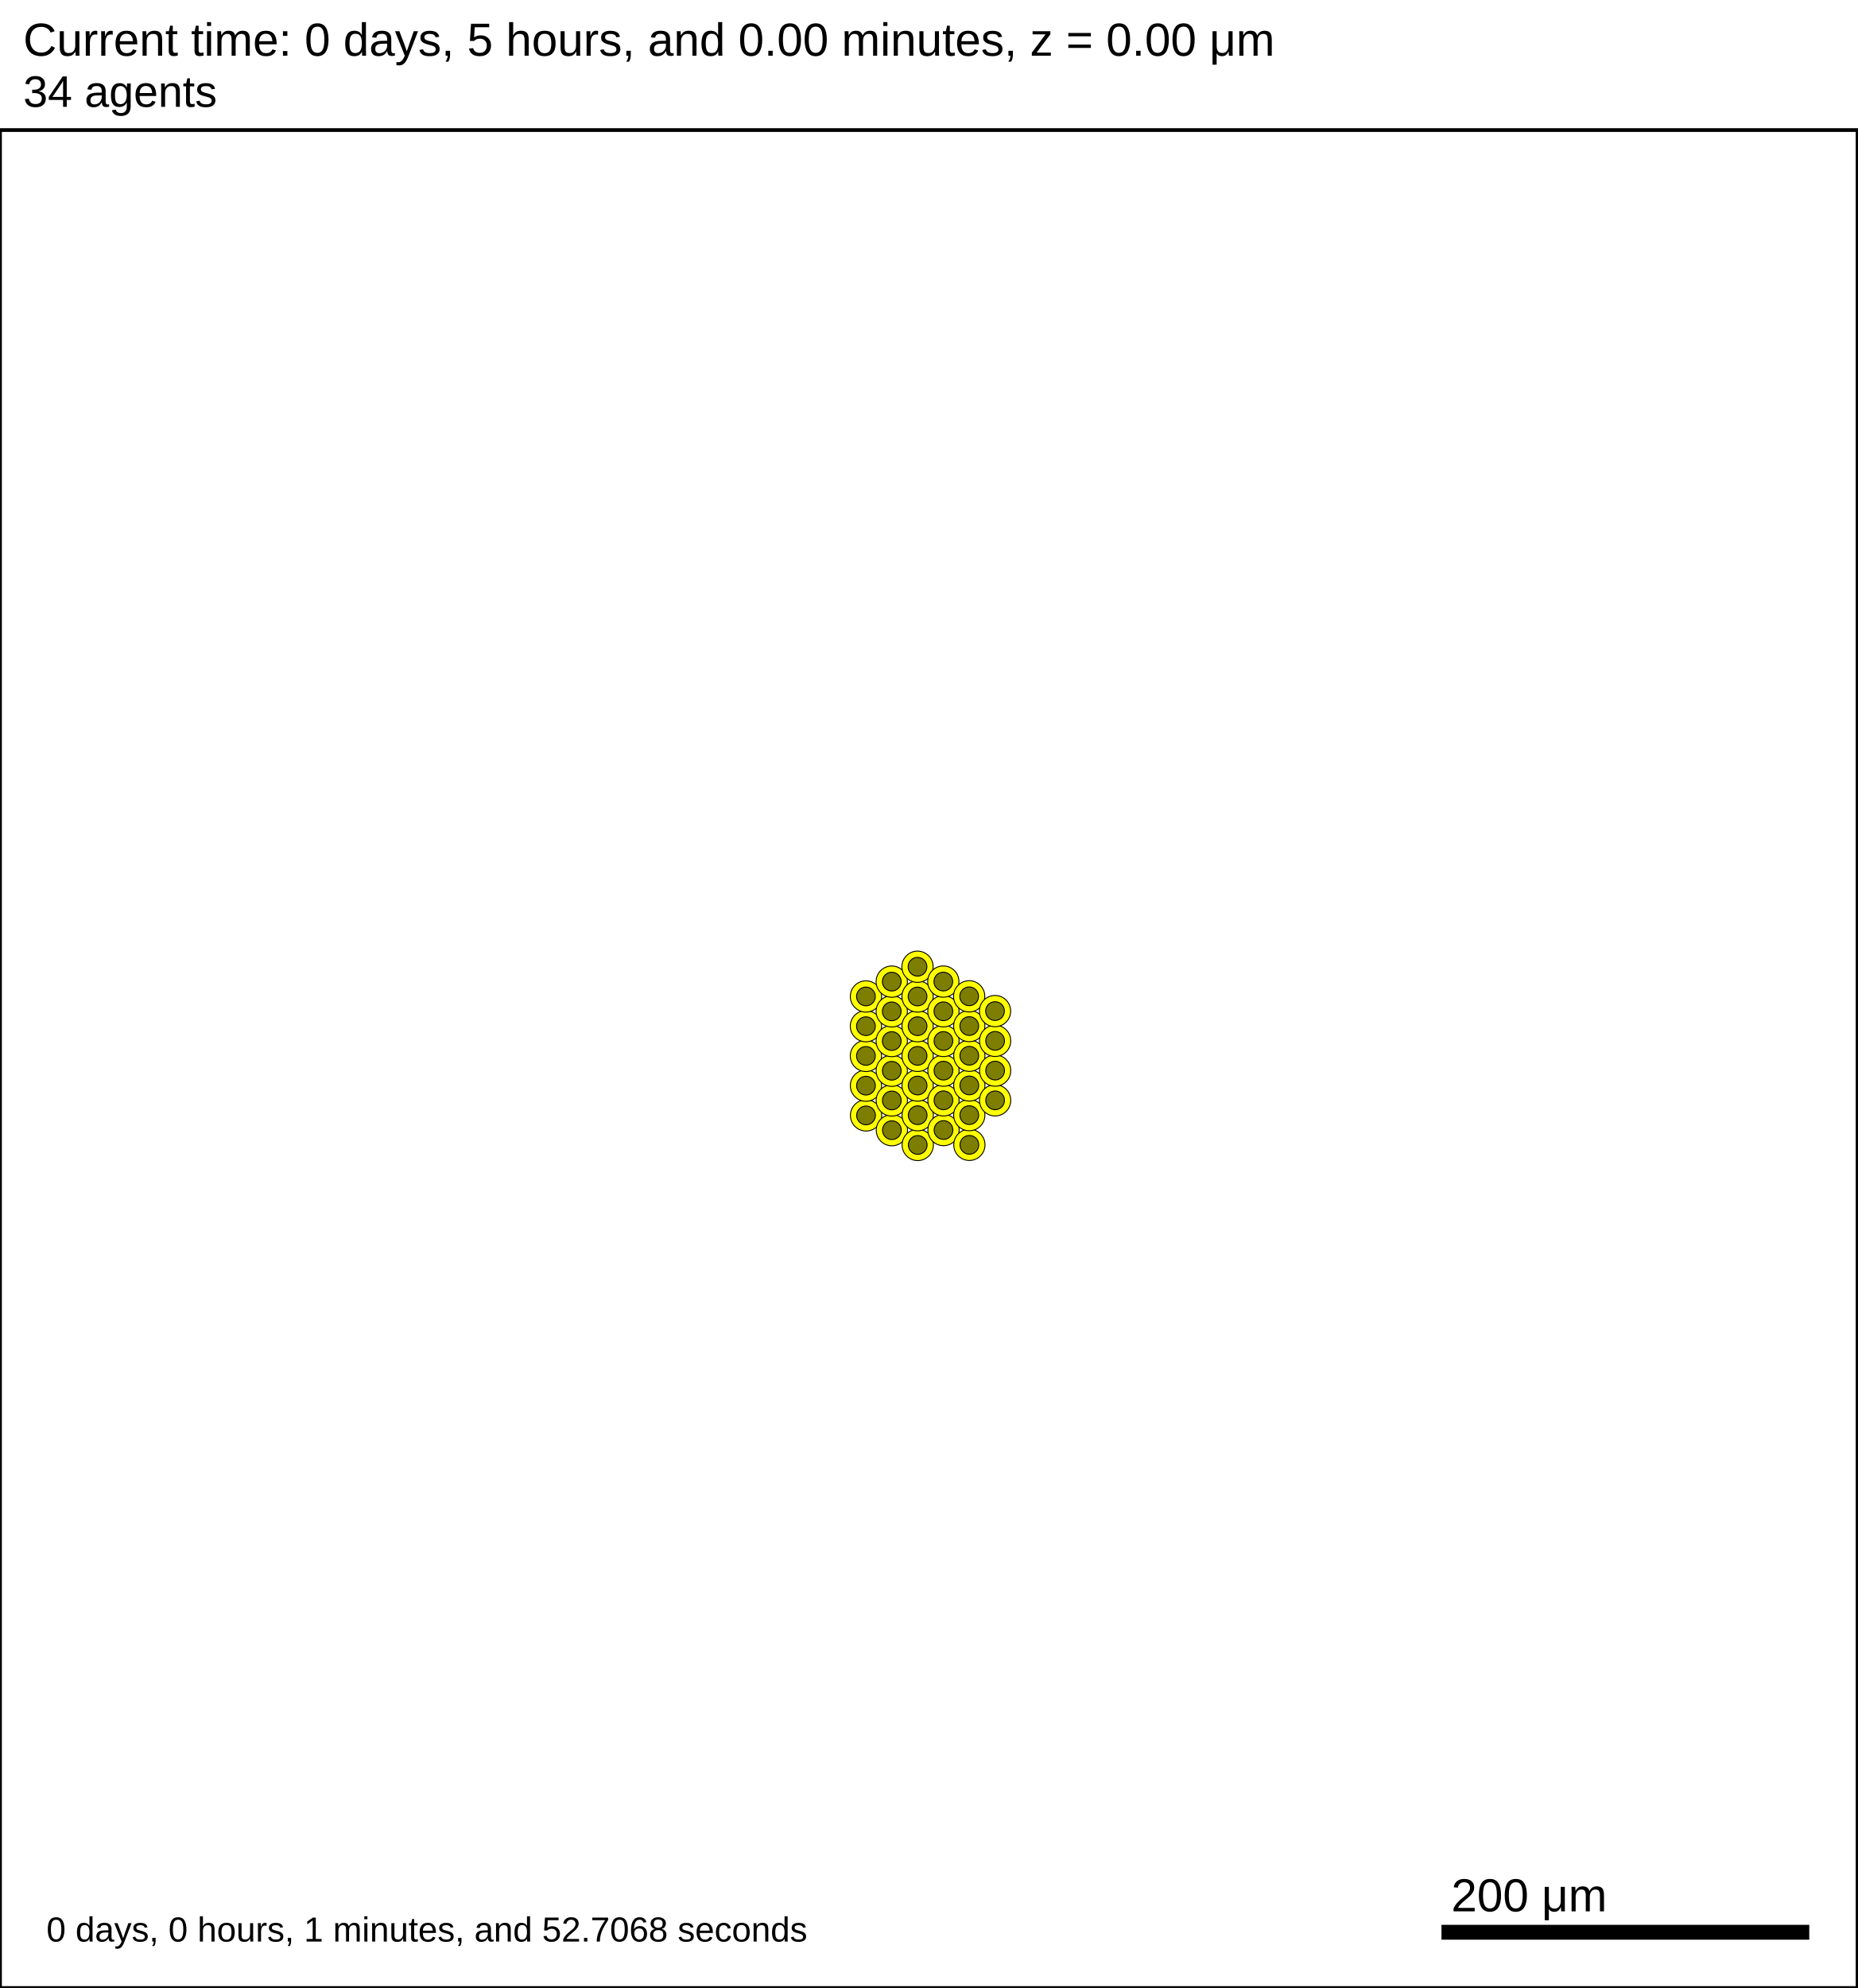
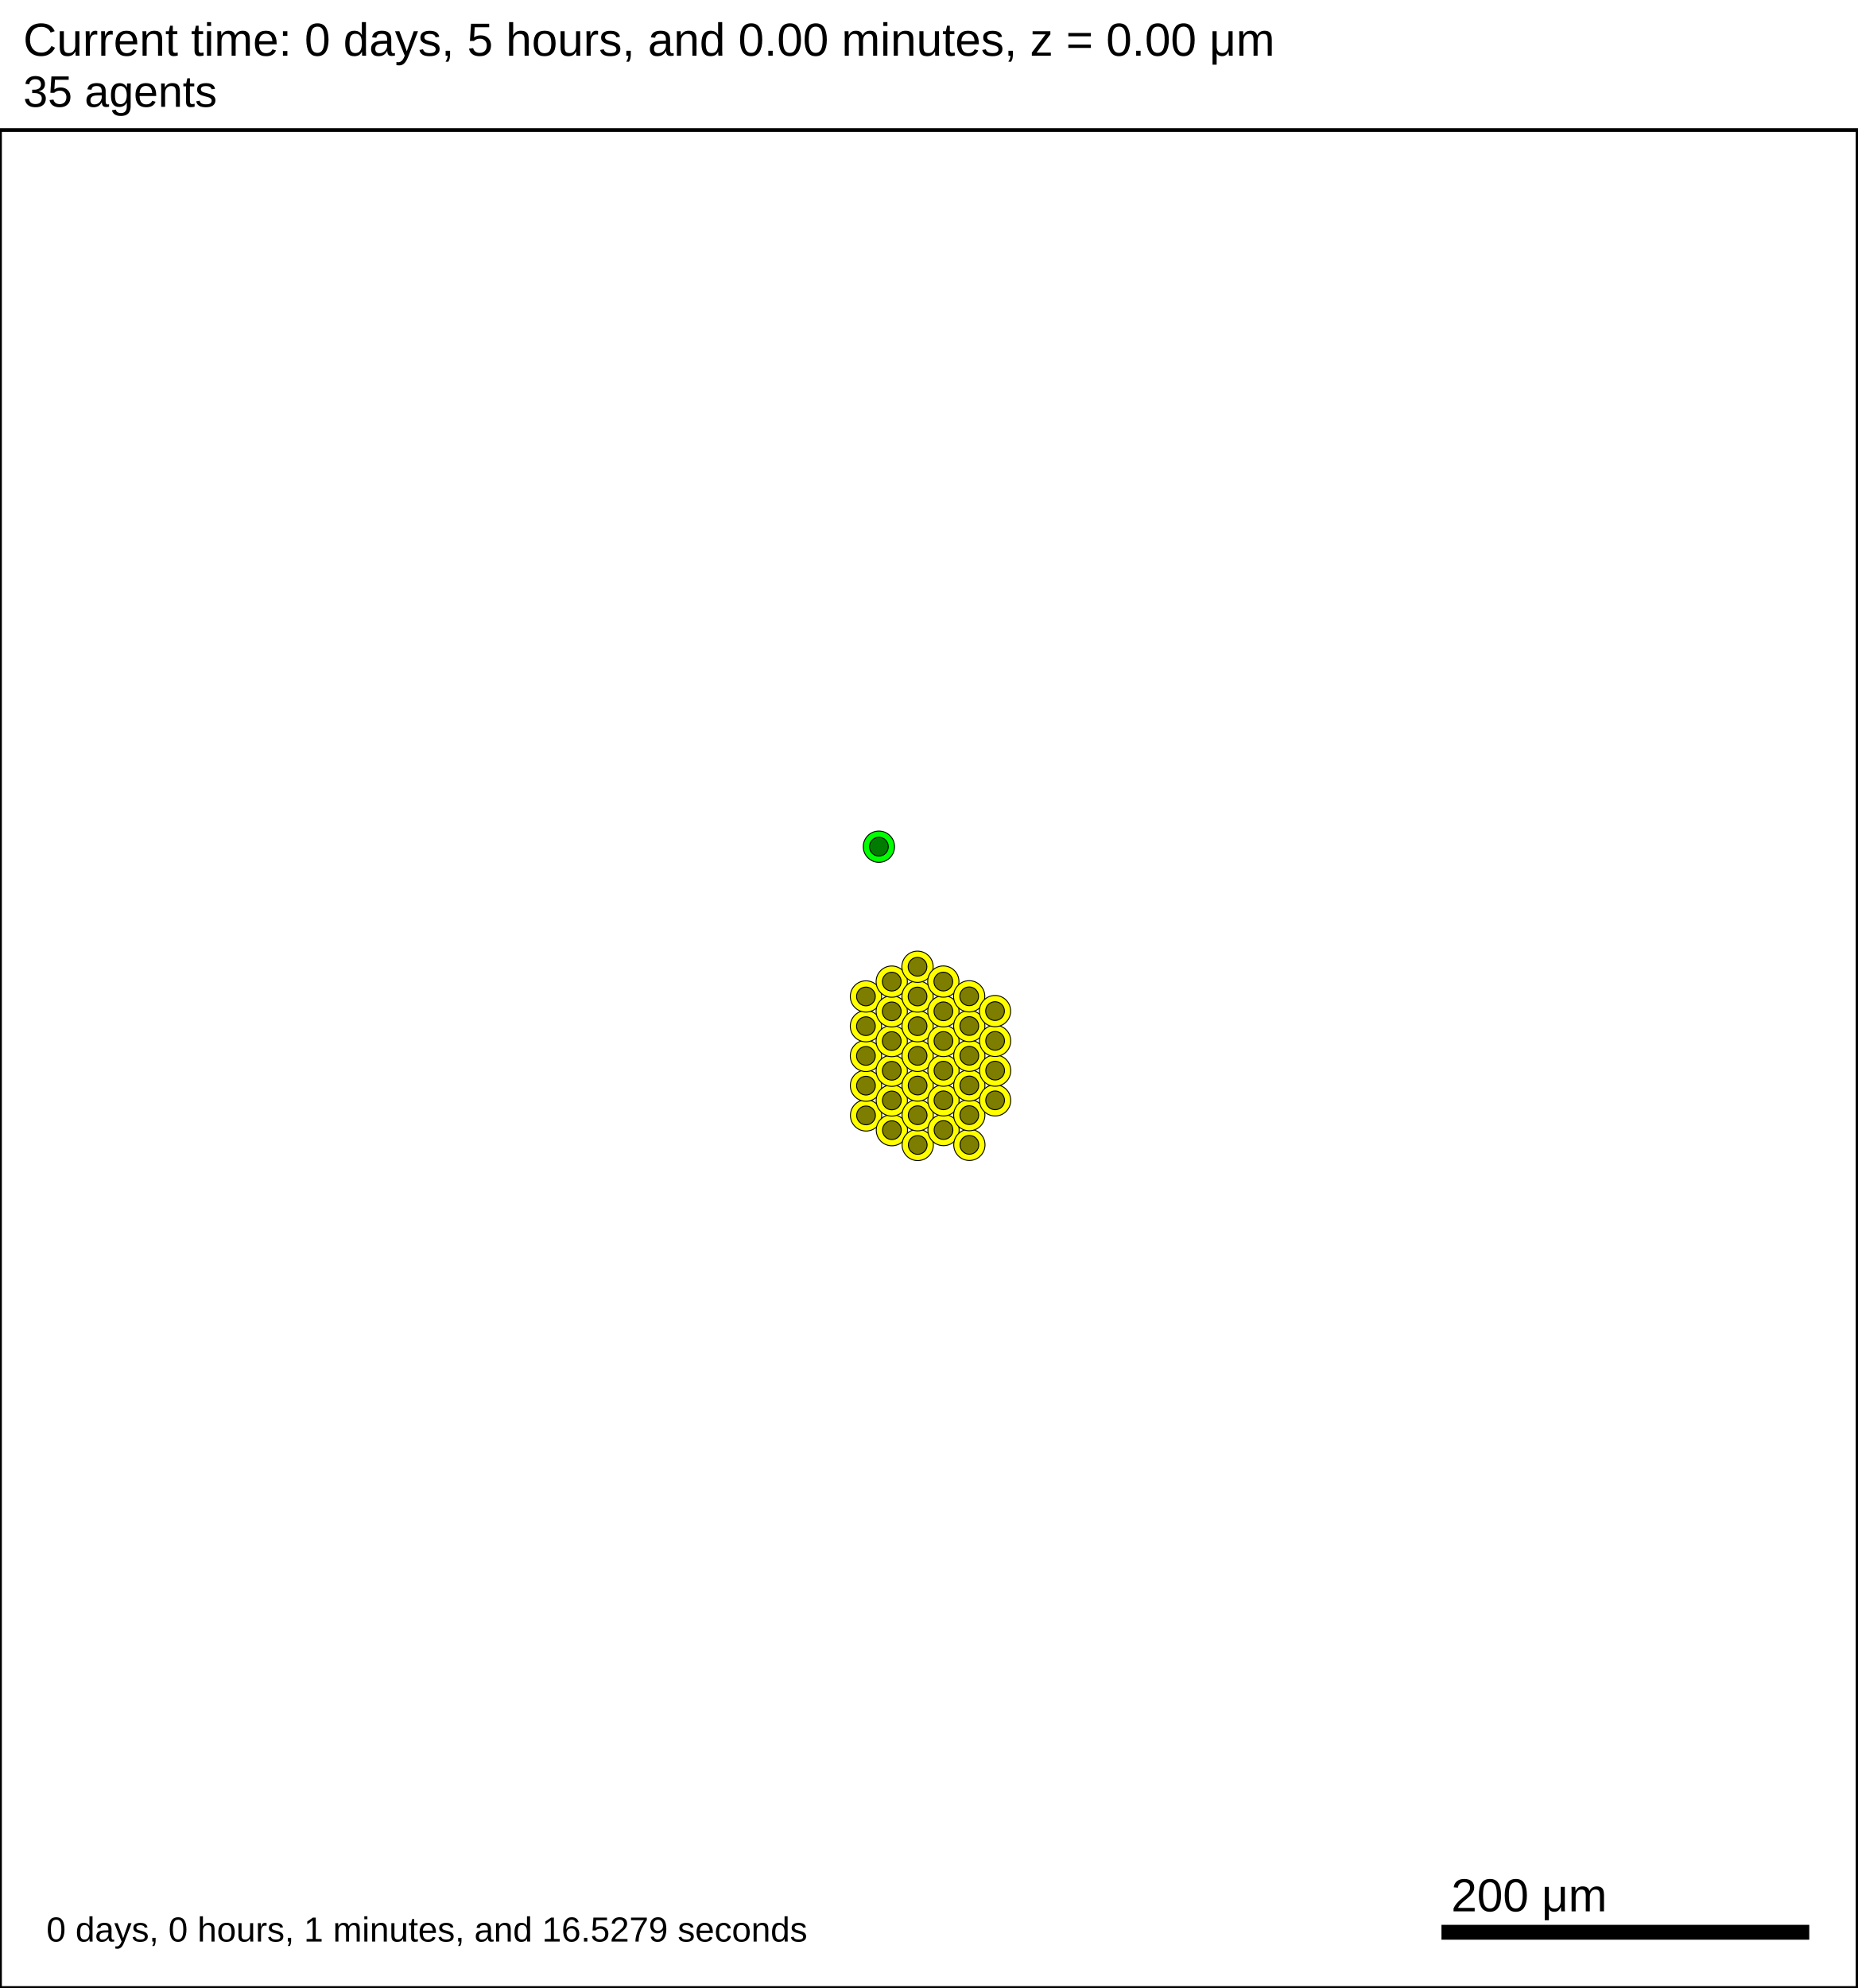
<svg xmlns="http://www.w3.org/2000/svg" version="1.1" width="1000" height="1070" id="svg2">
  <rect x="0" y="0" width="1000" height="1070" stroke-width="2" stroke="white" fill="white" />
  <text x="12.5" y="30" font-family="Arial" font-size="25" fill="black">
   Current time: 0 days, 5 hours, and 0.00 minutes, z = 0.00 μm
  </text>
  <text x="12.5" y="57.5" font-family="Arial" font-size="23.75" fill="black">
-    34 agents
+    35 agents
  </text>
  <g id="tissue" transform="translate(0,1070) scale(1,-1)">
    <g id="ECM">
  </g>
    <g id="cells">
      <g id="cell0" type="cancer cell" dead="false">
        <circle cx="466.227" cy="469.655" r="8.413" stroke-width="0.5" stroke="rgb(0,0,0)" fill="rgb(255,255,0)" />
        <circle cx="466.227" cy="469.655" r="5.052" stroke-width="0.5" stroke="rgb(0,0,0)" fill="rgb(125,125,0)" />
      </g>
      <g id="cell1" type="cancer cell" dead="false">
        <circle cx="466.184" cy="485.667" r="8.413" stroke-width="0.5" stroke="rgb(0,0,0)" fill="rgb(255,255,0)" />
        <circle cx="466.184" cy="485.667" r="5.052" stroke-width="0.5" stroke="rgb(0,0,0)" fill="rgb(125,125,0)" />
      </g>
      <g id="cell2" type="cancer cell" dead="false">
        <circle cx="466.164" cy="501.671" r="8.413" stroke-width="0.5" stroke="rgb(0,0,0)" fill="rgb(255,255,0)" />
        <circle cx="466.164" cy="501.671" r="5.052" stroke-width="0.5" stroke="rgb(0,0,0)" fill="rgb(125,125,0)" />
      </g>
      <g id="cell3" type="cancer cell" dead="false">
        <circle cx="466.161" cy="517.672" r="8.413" stroke-width="0.5" stroke="rgb(0,0,0)" fill="rgb(255,255,0)" />
        <circle cx="466.161" cy="517.672" r="5.052" stroke-width="0.5" stroke="rgb(0,0,0)" fill="rgb(125,125,0)" />
      </g>
      <g id="cell4" type="cancer cell" dead="false">
        <circle cx="466.17" cy="533.681" r="8.413" stroke-width="0.5" stroke="rgb(0,0,0)" fill="rgb(255,255,0)" />
        <circle cx="466.17" cy="533.681" r="5.052" stroke-width="0.5" stroke="rgb(0,0,0)" fill="rgb(125,125,0)" />
      </g>
      <g id="cell5" type="cancer cell" dead="false">
        <circle cx="480.145" cy="461.706" r="8.413" stroke-width="0.5" stroke="rgb(0,0,0)" fill="rgb(255,255,0)" />
        <circle cx="480.145" cy="461.706" r="5.052" stroke-width="0.5" stroke="rgb(0,0,0)" fill="rgb(125,125,0)" />
      </g>
      <g id="cell6" type="cancer cell" dead="false">
        <circle cx="480.097" cy="477.707" r="8.413" stroke-width="0.5" stroke="rgb(0,0,0)" fill="rgb(255,255,0)" />
        <circle cx="480.097" cy="477.707" r="5.052" stroke-width="0.5" stroke="rgb(0,0,0)" fill="rgb(125,125,0)" />
      </g>
      <g id="cell7" type="cancer cell" dead="false">
        <circle cx="480.071" cy="493.695" r="8.413" stroke-width="0.5" stroke="rgb(0,0,0)" fill="rgb(255,255,0)" />
        <circle cx="480.071" cy="493.695" r="5.052" stroke-width="0.5" stroke="rgb(0,0,0)" fill="rgb(125,125,0)" />
      </g>
      <g id="cell8" type="cancer cell" dead="false">
        <circle cx="480.06" cy="509.676" r="8.413" stroke-width="0.5" stroke="rgb(0,0,0)" fill="rgb(255,255,0)" />
        <circle cx="480.06" cy="509.676" r="5.052" stroke-width="0.5" stroke="rgb(0,0,0)" fill="rgb(125,125,0)" />
      </g>
      <g id="cell9" type="cancer cell" dead="false">
        <circle cx="480.057" cy="525.662" r="8.413" stroke-width="0.5" stroke="rgb(0,0,0)" fill="rgb(255,255,0)" />
        <circle cx="480.057" cy="525.662" r="5.052" stroke-width="0.5" stroke="rgb(0,0,0)" fill="rgb(125,125,0)" />
      </g>
      <g id="cell10" type="cancer cell" dead="false">
        <circle cx="480.063" cy="541.661" r="8.413" stroke-width="0.5" stroke="rgb(0,0,0)" fill="rgb(255,255,0)" />
        <circle cx="480.063" cy="541.661" r="5.052" stroke-width="0.5" stroke="rgb(0,0,0)" fill="rgb(125,125,0)" />
      </g>
      <g id="cell11" type="cancer cell" dead="false">
        <circle cx="494.054" cy="453.75" r="8.413" stroke-width="0.5" stroke="rgb(0,0,0)" fill="rgb(255,255,0)" />
        <circle cx="494.054" cy="453.75" r="5.052" stroke-width="0.5" stroke="rgb(0,0,0)" fill="rgb(125,125,0)" />
      </g>
      <g id="cell12" type="cancer cell" dead="false">
        <circle cx="494.019" cy="469.751" r="8.413" stroke-width="0.5" stroke="rgb(0,0,0)" fill="rgb(255,255,0)" />
        <circle cx="494.019" cy="469.751" r="5.052" stroke-width="0.5" stroke="rgb(0,0,0)" fill="rgb(125,125,0)" />
      </g>
      <g id="cell13" type="cancer cell" dead="false">
        <circle cx="493.991" cy="485.736" r="8.413" stroke-width="0.5" stroke="rgb(0,0,0)" fill="rgb(255,255,0)" />
        <circle cx="493.991" cy="485.736" r="5.052" stroke-width="0.5" stroke="rgb(0,0,0)" fill="rgb(125,125,0)" />
      </g>
      <g id="cell14" type="cancer cell" dead="false">
        <circle cx="493.98" cy="501.708" r="8.413" stroke-width="0.5" stroke="rgb(0,0,0)" fill="rgb(255,255,0)" />
        <circle cx="493.98" cy="501.708" r="5.052" stroke-width="0.5" stroke="rgb(0,0,0)" fill="rgb(125,125,0)" />
      </g>
      <g id="cell15" type="cancer cell" dead="false">
        <circle cx="493.969" cy="517.678" r="8.413" stroke-width="0.5" stroke="rgb(0,0,0)" fill="rgb(255,255,0)" />
        <circle cx="493.969" cy="517.678" r="5.052" stroke-width="0.5" stroke="rgb(0,0,0)" fill="rgb(125,125,0)" />
      </g>
      <g id="cell16" type="cancer cell" dead="false">
        <circle cx="493.954" cy="533.66" r="8.413" stroke-width="0.5" stroke="rgb(0,0,0)" fill="rgb(255,255,0)" />
        <circle cx="493.954" cy="533.66" r="5.052" stroke-width="0.5" stroke="rgb(0,0,0)" fill="rgb(125,125,0)" />
      </g>
      <g id="cell17" type="cancer cell" dead="false">
        <circle cx="493.936" cy="549.665" r="8.413" stroke-width="0.5" stroke="rgb(0,0,0)" fill="rgb(255,255,0)" />
        <circle cx="493.936" cy="549.665" r="5.052" stroke-width="0.5" stroke="rgb(0,0,0)" fill="rgb(125,125,0)" />
      </g>
      <g id="cell18" type="cancer cell" dead="false">
        <circle cx="507.931" cy="461.77" r="8.413" stroke-width="0.5" stroke="rgb(0,0,0)" fill="rgb(255,255,0)" />
        <circle cx="507.931" cy="461.77" r="5.052" stroke-width="0.5" stroke="rgb(0,0,0)" fill="rgb(125,125,0)" />
      </g>
      <g id="cell19" type="cancer cell" dead="false">
        <circle cx="507.907" cy="477.774" r="8.413" stroke-width="0.5" stroke="rgb(0,0,0)" fill="rgb(255,255,0)" />
        <circle cx="507.907" cy="477.774" r="5.052" stroke-width="0.5" stroke="rgb(0,0,0)" fill="rgb(125,125,0)" />
      </g>
      <g id="cell20" type="cancer cell" dead="false">
        <circle cx="507.906" cy="493.75" r="8.413" stroke-width="0.5" stroke="rgb(0,0,0)" fill="rgb(255,255,0)" />
        <circle cx="507.906" cy="493.75" r="5.052" stroke-width="0.5" stroke="rgb(0,0,0)" fill="rgb(125,125,0)" />
      </g>
      <g id="cell21" type="cancer cell" dead="false">
        <circle cx="507.896" cy="509.721" r="8.413" stroke-width="0.5" stroke="rgb(0,0,0)" fill="rgb(255,255,0)" />
        <circle cx="507.896" cy="509.721" r="5.052" stroke-width="0.5" stroke="rgb(0,0,0)" fill="rgb(125,125,0)" />
      </g>
      <g id="cell22" type="cancer cell" dead="false">
        <circle cx="507.87" cy="525.698" r="8.413" stroke-width="0.5" stroke="rgb(0,0,0)" fill="rgb(255,255,0)" />
        <circle cx="507.87" cy="525.698" r="5.052" stroke-width="0.5" stroke="rgb(0,0,0)" fill="rgb(125,125,0)" />
      </g>
      <g id="cell23" type="cancer cell" dead="false">
        <circle cx="507.827" cy="541.693" r="8.413" stroke-width="0.5" stroke="rgb(0,0,0)" fill="rgb(255,255,0)" />
        <circle cx="507.827" cy="541.693" r="5.052" stroke-width="0.5" stroke="rgb(0,0,0)" fill="rgb(125,125,0)" />
      </g>
      <g id="cell24" type="cancer cell" dead="false">
        <circle cx="521.855" cy="453.813" r="8.413" stroke-width="0.5" stroke="rgb(0,0,0)" fill="rgb(255,255,0)" />
        <circle cx="521.855" cy="453.813" r="5.052" stroke-width="0.5" stroke="rgb(0,0,0)" fill="rgb(125,125,0)" />
      </g>
      <g id="cell25" type="cancer cell" dead="false">
        <circle cx="521.802" cy="469.804" r="8.413" stroke-width="0.5" stroke="rgb(0,0,0)" fill="rgb(255,255,0)" />
        <circle cx="521.802" cy="469.804" r="5.052" stroke-width="0.5" stroke="rgb(0,0,0)" fill="rgb(125,125,0)" />
      </g>
      <g id="cell26" type="cancer cell" dead="false">
        <circle cx="521.819" cy="485.784" r="8.413" stroke-width="0.5" stroke="rgb(0,0,0)" fill="rgb(255,255,0)" />
        <circle cx="521.819" cy="485.784" r="5.052" stroke-width="0.5" stroke="rgb(0,0,0)" fill="rgb(125,125,0)" />
      </g>
      <g id="cell27" type="cancer cell" dead="false">
        <circle cx="521.82" cy="501.764" r="8.413" stroke-width="0.5" stroke="rgb(0,0,0)" fill="rgb(255,255,0)" />
        <circle cx="521.82" cy="501.764" r="5.052" stroke-width="0.5" stroke="rgb(0,0,0)" fill="rgb(125,125,0)" />
      </g>
      <g id="cell28" type="cancer cell" dead="false">
        <circle cx="521.796" cy="517.751" r="8.413" stroke-width="0.5" stroke="rgb(0,0,0)" fill="rgb(255,255,0)" />
        <circle cx="521.796" cy="517.751" r="5.052" stroke-width="0.5" stroke="rgb(0,0,0)" fill="rgb(125,125,0)" />
      </g>
      <g id="cell29" type="cancer cell" dead="false">
        <circle cx="521.743" cy="533.752" r="8.413" stroke-width="0.5" stroke="rgb(0,0,0)" fill="rgb(255,255,0)" />
        <circle cx="521.743" cy="533.752" r="5.052" stroke-width="0.5" stroke="rgb(0,0,0)" fill="rgb(125,125,0)" />
      </g>
      <g id="cell30" type="cancer cell" dead="false">
        <circle cx="535.708" cy="477.761" r="8.413" stroke-width="0.5" stroke="rgb(0,0,0)" fill="rgb(255,255,0)" />
        <circle cx="535.708" cy="477.761" r="5.052" stroke-width="0.5" stroke="rgb(0,0,0)" fill="rgb(125,125,0)" />
      </g>
      <g id="cell31" type="cancer cell" dead="false">
        <circle cx="535.722" cy="493.774" r="8.413" stroke-width="0.5" stroke="rgb(0,0,0)" fill="rgb(255,255,0)" />
        <circle cx="535.722" cy="493.774" r="5.052" stroke-width="0.5" stroke="rgb(0,0,0)" fill="rgb(125,125,0)" />
      </g>
      <g id="cell32" type="cancer cell" dead="false">
        <circle cx="535.71" cy="509.787" r="8.413" stroke-width="0.5" stroke="rgb(0,0,0)" fill="rgb(255,255,0)" />
        <circle cx="535.71" cy="509.787" r="5.052" stroke-width="0.5" stroke="rgb(0,0,0)" fill="rgb(125,125,0)" />
      </g>
      <g id="cell33" type="cancer cell" dead="false">
        <circle cx="535.664" cy="525.805" r="8.413" stroke-width="0.5" stroke="rgb(0,0,0)" fill="rgb(255,255,0)" />
        <circle cx="535.664" cy="525.805" r="5.052" stroke-width="0.5" stroke="rgb(0,0,0)" fill="rgb(125,125,0)" />
      </g>
+       <g id="cell34" type="Macrophage" dead="false">
+         <circle cx="473.149" cy="614.297" r="8.413" stroke-width="0.5" stroke="rgb(0,0,0)" fill="rgb(0,255,0)" />
+         <circle cx="473.149" cy="614.297" r="5.052" stroke-width="0.5" stroke="rgb(0,0,0)" fill="rgb(0,125,0)" />
+       </g>
    </g>
  </g>
  <rect x="775" y="1035" width="200" height="10" stroke-width="2" stroke="rgb(255,255,255)" fill="rgb(0,0,0)" />
  <text x="781.25" y="1028.75" font-family="Arial" font-size="25" fill="black">
   200 μm
  </text>
  <text x="25" y="1045" font-family="Arial" font-size="18.75" fill="black">
-    0 days, 0 hours, 1 minutes, and 52.7068 seconds
+    0 days, 0 hours, 1 minutes, and 16.5279 seconds
  </text>
  <rect x="0" y="70" width="1000" height="1000" stroke-width="2" stroke="rgb(0,0,0)" fill="none" />
  <rect x="1025" y="70" width="25" height="975" stroke-width="2" stroke="black" fill="none" />
</svg>
